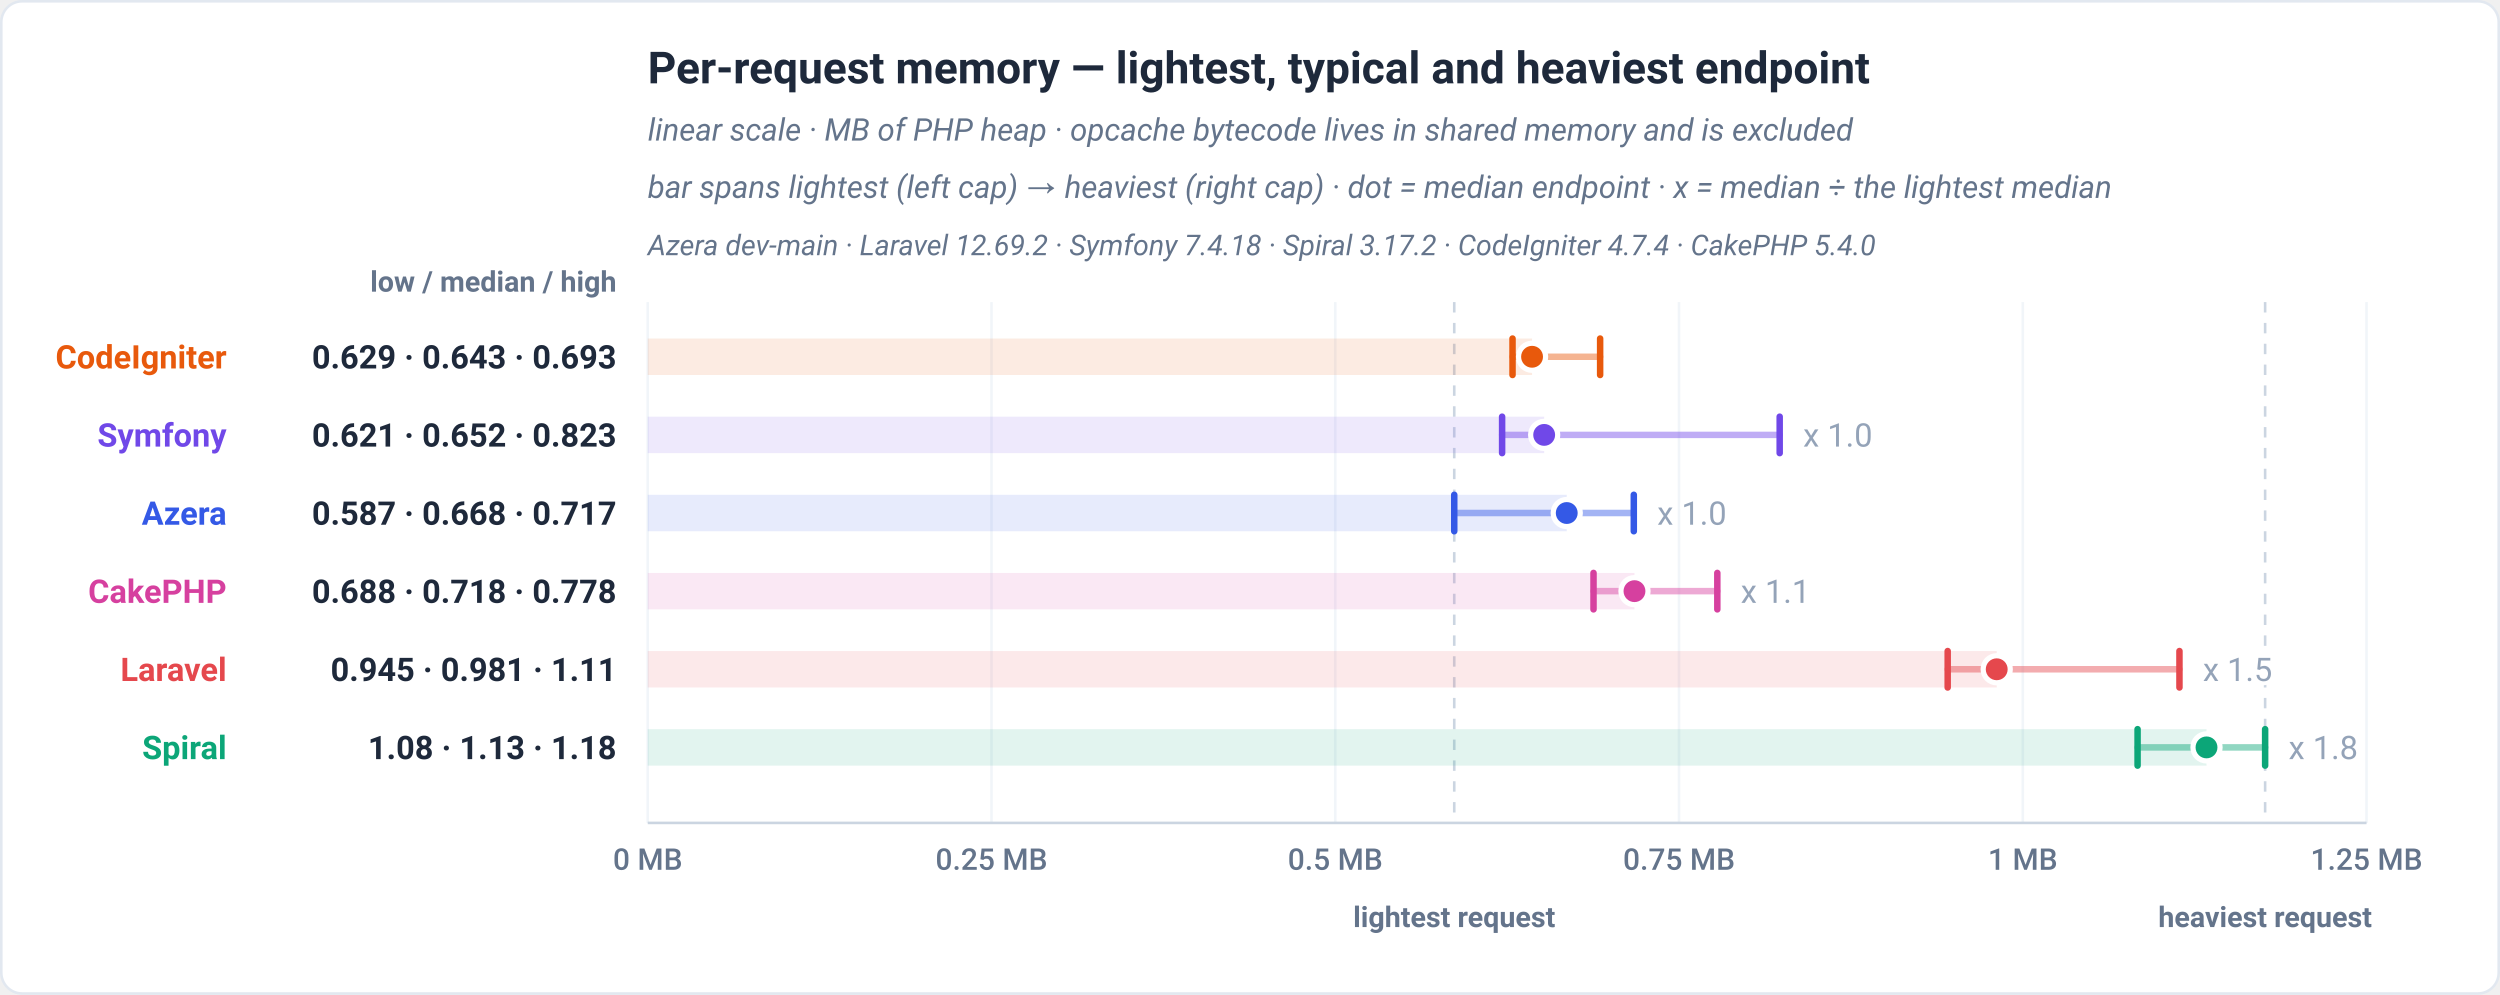
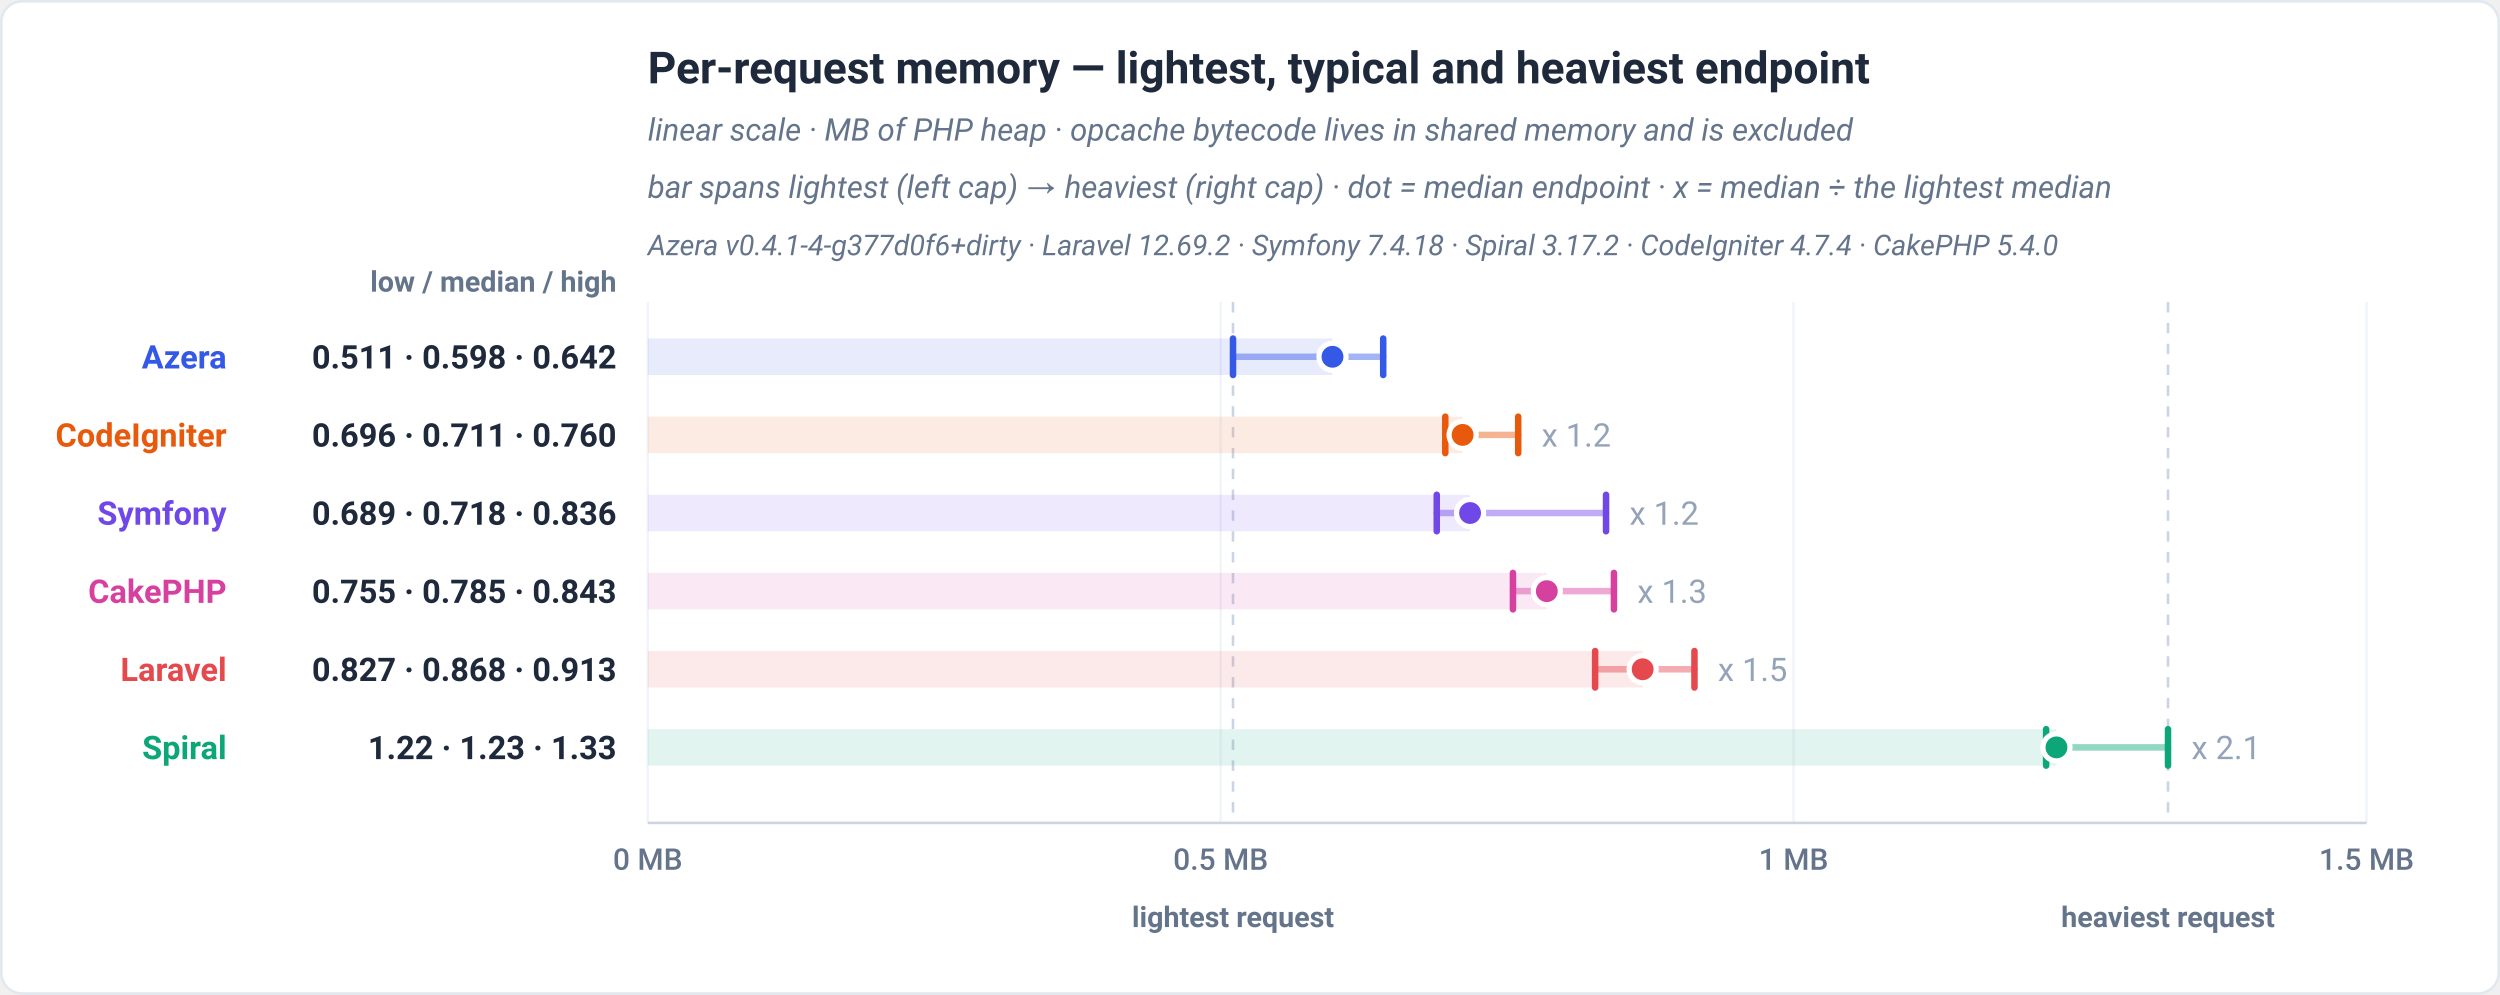
<svg xmlns="http://www.w3.org/2000/svg" viewBox="0 0 960 382" width="960" height="382" role="img" font-family="-apple-system,BlinkMacSystemFont,'Segoe UI',Roboto,Helvetica,Arial,sans-serif">
  <rect x="0.5" y="0.5" width="959" height="381" rx="8" fill="#ffffff" stroke="#e2e8f0" />
  <text x="248.73" y="32" font-family="-apple-system,BlinkMacSystemFont,'Segoe UI',Roboto,Helvetica,Arial,sans-serif" font-size="17" font-weight="700" fill="#1e293b" text-anchor="start">Per-request memory — lightest, typical and heaviest endpoint</text>
  <text x="248.73" y="54" font-family="-apple-system,BlinkMacSystemFont,'Segoe UI',Roboto,Helvetica,Arial,sans-serif" font-size="12" font-weight="400" fill="#64748b" text-anchor="start" font-style="italic">linear scale · MB of PHP heap · opcache bytecode lives in shared memory and is excluded</text>
  <text x="248.73" y="76" font-family="-apple-system,BlinkMacSystemFont,'Segoe UI',Roboto,Helvetica,Arial,sans-serif" font-size="12" font-weight="400" fill="#64748b" text-anchor="start" font-style="italic">bar spans lightest (left cap) → heaviest (right cap) · dot = median endpoint · x = median ÷ the lightest median</text>
-   <text x="248.73" y="98" font-family="-apple-system,BlinkMacSystemFont,'Segoe UI',Roboto,Helvetica,Arial,sans-serif" font-size="11" font-weight="400" fill="#64748b" text-anchor="start" font-style="italic">Azera dev-main · Laravel 12.69.2 · Symfony 7.4.18 · Spiral 3.17.2 · CodeIgniter 4.7.4 · CakePHP 5.4.0</text>
+   <text x="248.73" y="98" font-family="-apple-system,BlinkMacSystemFont,'Segoe UI',Roboto,Helvetica,Arial,sans-serif" font-size="11" font-weight="400" fill="#64748b" text-anchor="start" font-style="italic">Azera v0.4.1-4-g377d0f6+dirty · Laravel 12.69.2 · Symfony 7.4.18 · Spiral 3.17.2 · CodeIgniter 4.7.4 · CakePHP 5.4.0</text>
  <text x="236.73" y="112" font-family="-apple-system,BlinkMacSystemFont,'Segoe UI',Roboto,Helvetica,Arial,sans-serif" font-size="11" font-weight="600" fill="#64748b" text-anchor="end">low / median / high</text>
  <line x1="248.73" y1="116" x2="248.73" y2="316" stroke="#f1f5f9" stroke-width="1" />
  <text x="248.73" y="334" font-family="-apple-system,BlinkMacSystemFont,'Segoe UI',Roboto,Helvetica,Arial,sans-serif" font-size="11.5" font-weight="500" fill="#64748b" text-anchor="middle">0 MB</text>
-   <line x1="380.73" y1="116" x2="380.73" y2="316" stroke="#f1f5f9" stroke-width="1" />
-   <text x="380.73" y="334" font-family="-apple-system,BlinkMacSystemFont,'Segoe UI',Roboto,Helvetica,Arial,sans-serif" font-size="11.5" font-weight="500" fill="#64748b" text-anchor="middle">0.25 MB</text>
-   <line x1="512.74" y1="116" x2="512.74" y2="316" stroke="#f1f5f9" stroke-width="1" />
-   <text x="512.74" y="334" font-family="-apple-system,BlinkMacSystemFont,'Segoe UI',Roboto,Helvetica,Arial,sans-serif" font-size="11.5" font-weight="500" fill="#64748b" text-anchor="middle">0.5 MB</text>
-   <line x1="644.74" y1="116" x2="644.74" y2="316" stroke="#f1f5f9" stroke-width="1" />
-   <text x="644.74" y="334" font-family="-apple-system,BlinkMacSystemFont,'Segoe UI',Roboto,Helvetica,Arial,sans-serif" font-size="11.5" font-weight="500" fill="#64748b" text-anchor="middle">0.75 MB</text>
-   <line x1="776.75" y1="116" x2="776.75" y2="316" stroke="#f1f5f9" stroke-width="1" />
-   <text x="776.75" y="334" font-family="-apple-system,BlinkMacSystemFont,'Segoe UI',Roboto,Helvetica,Arial,sans-serif" font-size="11.5" font-weight="500" fill="#64748b" text-anchor="middle">1 MB</text>
+   <line x1="468.74" y1="116" x2="468.74" y2="316" stroke="#f1f5f9" stroke-width="1" />
+   <text x="468.74" y="334" font-family="-apple-system,BlinkMacSystemFont,'Segoe UI',Roboto,Helvetica,Arial,sans-serif" font-size="11.5" font-weight="500" fill="#64748b" text-anchor="middle">0.5 MB</text>
+   <line x1="688.74" y1="116" x2="688.74" y2="316" stroke="#f1f5f9" stroke-width="1" />
+   <text x="688.74" y="334" font-family="-apple-system,BlinkMacSystemFont,'Segoe UI',Roboto,Helvetica,Arial,sans-serif" font-size="11.5" font-weight="500" fill="#64748b" text-anchor="middle">1 MB</text>
  <line x1="908.75" y1="116" x2="908.75" y2="316" stroke="#f1f5f9" stroke-width="1" />
-   <text x="908.75" y="334" font-family="-apple-system,BlinkMacSystemFont,'Segoe UI',Roboto,Helvetica,Arial,sans-serif" font-size="11.5" font-weight="500" fill="#64748b" text-anchor="middle">1.25 MB</text>
-   <line x1="558.43" y1="116" x2="558.43" y2="316" stroke="#cbd5e1" stroke-width="1" stroke-dasharray="4 4" />
-   <text x="558.43" y="356" font-family="-apple-system,BlinkMacSystemFont,'Segoe UI',Roboto,Helvetica,Arial,sans-serif" font-size="11" font-weight="600" fill="#64748b" text-anchor="middle">lightest request</text>
-   <line x1="869.81" y1="116" x2="869.81" y2="316" stroke="#cbd5e1" stroke-width="1" stroke-dasharray="4 4" />
-   <text x="869.81" y="356" font-family="-apple-system,BlinkMacSystemFont,'Segoe UI',Roboto,Helvetica,Arial,sans-serif" font-size="11" font-weight="600" fill="#64748b" text-anchor="middle">heaviest request</text>
+   <text x="908.75" y="334" font-family="-apple-system,BlinkMacSystemFont,'Segoe UI',Roboto,Helvetica,Arial,sans-serif" font-size="11.5" font-weight="500" fill="#64748b" text-anchor="middle">1.5 MB</text>
+   <line x1="473.47" y1="116" x2="473.47" y2="316" stroke="#cbd5e1" stroke-width="1" stroke-dasharray="4 4" />
+   <text x="473.47" y="356" font-family="-apple-system,BlinkMacSystemFont,'Segoe UI',Roboto,Helvetica,Arial,sans-serif" font-size="11" font-weight="600" fill="#64748b" text-anchor="middle">lightest request</text>
+   <line x1="832.52" y1="116" x2="832.52" y2="316" stroke="#cbd5e1" stroke-width="1" stroke-dasharray="4 4" />
+   <text x="832.52" y="356" font-family="-apple-system,BlinkMacSystemFont,'Segoe UI',Roboto,Helvetica,Arial,sans-serif" font-size="11" font-weight="600" fill="#64748b" text-anchor="middle">heaviest request</text>
  <line x1="248.73" y1="316" x2="908.75" y2="316" stroke="#cbd5e1" stroke-width="1" />
-   <rect x="248.73" y="130" width="339.58" height="14" fill="#e8590c" fill-opacity="0.12" />
-   <line x1="580.81" y1="137" x2="614.45" y2="137" stroke="#e8590c" stroke-width="2.5" stroke-linecap="round" opacity="0.45" />
-   <line x1="580.81" y1="130" x2="580.81" y2="144" stroke="#e8590c" stroke-width="2.5" stroke-linecap="round" />
-   <line x1="614.45" y1="130" x2="614.45" y2="144" stroke="#e8590c" stroke-width="2.5" stroke-linecap="round" />
-   <circle cx="588.31" cy="137" r="5.2" fill="#e8590c" stroke="#ffffff" stroke-width="2" />
-   <text x="87.02" y="141.5" font-family="-apple-system,BlinkMacSystemFont,'Segoe UI',Roboto,Helvetica,Arial,sans-serif" font-size="12.5" font-weight="700" fill="#e8590c" text-anchor="end">CodeIgniter</text>
-   <text x="236.73" y="141.5" font-family="-apple-system,BlinkMacSystemFont,'Segoe UI',Roboto,Helvetica,Arial,sans-serif" font-size="12.5" font-weight="700" fill="#1e293b" text-anchor="end">0.629 · 0.643 · 0.693</text>
-   <rect x="248.73" y="160" width="344.23" height="14" fill="#7048e8" fill-opacity="0.12" />
-   <line x1="576.81" y1="167" x2="683.4" y2="167" stroke="#7048e8" stroke-width="2.5" stroke-linecap="round" opacity="0.45" />
-   <line x1="576.81" y1="160" x2="576.81" y2="174" stroke="#7048e8" stroke-width="2.5" stroke-linecap="round" />
-   <line x1="683.4" y1="160" x2="683.4" y2="174" stroke="#7048e8" stroke-width="2.5" stroke-linecap="round" />
-   <circle cx="592.96" cy="167" r="5.2" fill="#7048e8" stroke="#ffffff" stroke-width="2" />
-   <text x="87.02" y="171.5" font-family="-apple-system,BlinkMacSystemFont,'Segoe UI',Roboto,Helvetica,Arial,sans-serif" font-size="12.5" font-weight="700" fill="#7048e8" text-anchor="end">Symfony</text>
-   <text x="236.73" y="171.5" font-family="-apple-system,BlinkMacSystemFont,'Segoe UI',Roboto,Helvetica,Arial,sans-serif" font-size="12.5" font-weight="700" fill="#1e293b" text-anchor="end">0.621 · 0.652 · 0.823</text>
-   <text x="692.4" y="171.5" font-family="-apple-system,BlinkMacSystemFont,'Segoe UI',Roboto,Helvetica,Arial,sans-serif" font-size="12.5" font-weight="400" fill="#94a3b8" text-anchor="start" stroke="#ffffff" stroke-width="3" paint-order="stroke" stroke-linejoin="round">x 1.0</text>
-   <rect x="248.73" y="190" width="352.9" height="14" fill="#3459e6" fill-opacity="0.12" />
-   <line x1="558.43" y1="197" x2="627.38" y2="197" stroke="#3459e6" stroke-width="2.5" stroke-linecap="round" opacity="0.45" />
-   <line x1="558.43" y1="190" x2="558.43" y2="204" stroke="#3459e6" stroke-width="2.5" stroke-linecap="round" />
-   <line x1="627.38" y1="190" x2="627.38" y2="204" stroke="#3459e6" stroke-width="2.5" stroke-linecap="round" />
-   <circle cx="601.63" cy="197" r="5.2" fill="#3459e6" stroke="#ffffff" stroke-width="2" />
-   <text x="87.02" y="201.5" font-family="-apple-system,BlinkMacSystemFont,'Segoe UI',Roboto,Helvetica,Arial,sans-serif" font-size="12.5" font-weight="700" fill="#3459e6" text-anchor="end">Azera</text>
-   <text x="236.73" y="201.5" font-family="-apple-system,BlinkMacSystemFont,'Segoe UI',Roboto,Helvetica,Arial,sans-serif" font-size="12.5" font-weight="700" fill="#1e293b" text-anchor="end">0.587 · 0.668 · 0.717</text>
-   <text x="636.38" y="201.5" font-family="-apple-system,BlinkMacSystemFont,'Segoe UI',Roboto,Helvetica,Arial,sans-serif" font-size="12.5" font-weight="400" fill="#94a3b8" text-anchor="start" stroke="#ffffff" stroke-width="3" paint-order="stroke" stroke-linejoin="round">x 1.0</text>
-   <rect x="248.73" y="220" width="378.91" height="14" fill="#d6409f" fill-opacity="0.12" />
-   <line x1="611.91" y1="227" x2="659.45" y2="227" stroke="#d6409f" stroke-width="2.5" stroke-linecap="round" opacity="0.45" />
-   <line x1="611.91" y1="220" x2="611.91" y2="234" stroke="#d6409f" stroke-width="2.5" stroke-linecap="round" />
-   <line x1="659.45" y1="220" x2="659.45" y2="234" stroke="#d6409f" stroke-width="2.5" stroke-linecap="round" />
-   <circle cx="627.64" cy="227" r="5.2" fill="#d6409f" stroke="#ffffff" stroke-width="2" />
+   <rect x="248.73" y="130" width="262.95" height="14" fill="#3459e6" fill-opacity="0.12" />
+   <line x1="473.47" y1="137" x2="531.15" y2="137" stroke="#3459e6" stroke-width="2.5" stroke-linecap="round" opacity="0.45" />
+   <line x1="473.47" y1="130" x2="473.47" y2="144" stroke="#3459e6" stroke-width="2.5" stroke-linecap="round" />
+   <line x1="531.15" y1="130" x2="531.15" y2="144" stroke="#3459e6" stroke-width="2.5" stroke-linecap="round" />
+   <circle cx="511.68" cy="137" r="5.2" fill="#3459e6" stroke="#ffffff" stroke-width="2" />
+   <text x="87.02" y="141.5" font-family="-apple-system,BlinkMacSystemFont,'Segoe UI',Roboto,Helvetica,Arial,sans-serif" font-size="12.5" font-weight="700" fill="#3459e6" text-anchor="end">Azera</text>
+   <text x="236.73" y="141.5" font-family="-apple-system,BlinkMacSystemFont,'Segoe UI',Roboto,Helvetica,Arial,sans-serif" font-size="12.5" font-weight="700" fill="#1e293b" text-anchor="end">0.511 · 0.598 · 0.642</text>
+   <rect x="248.73" y="160" width="312.91" height="14" fill="#e8590c" fill-opacity="0.12" />
+   <line x1="554.99" y1="167" x2="582.99" y2="167" stroke="#e8590c" stroke-width="2.5" stroke-linecap="round" opacity="0.45" />
+   <line x1="554.99" y1="160" x2="554.99" y2="174" stroke="#e8590c" stroke-width="2.5" stroke-linecap="round" />
+   <line x1="582.99" y1="160" x2="582.99" y2="174" stroke="#e8590c" stroke-width="2.5" stroke-linecap="round" />
+   <circle cx="561.64" cy="167" r="5.2" fill="#e8590c" stroke="#ffffff" stroke-width="2" />
+   <text x="87.02" y="171.5" font-family="-apple-system,BlinkMacSystemFont,'Segoe UI',Roboto,Helvetica,Arial,sans-serif" font-size="12.5" font-weight="700" fill="#e8590c" text-anchor="end">CodeIgniter</text>
+   <text x="236.73" y="171.5" font-family="-apple-system,BlinkMacSystemFont,'Segoe UI',Roboto,Helvetica,Arial,sans-serif" font-size="12.5" font-weight="700" fill="#1e293b" text-anchor="end">0.696 · 0.711 · 0.760</text>
+   <text x="591.99" y="171.5" font-family="-apple-system,BlinkMacSystemFont,'Segoe UI',Roboto,Helvetica,Arial,sans-serif" font-size="12.5" font-weight="400" fill="#94a3b8" text-anchor="start" stroke="#ffffff" stroke-width="3" paint-order="stroke" stroke-linejoin="round">x 1.2</text>
+   <rect x="248.73" y="190" width="315.78" height="14" fill="#7048e8" fill-opacity="0.12" />
+   <line x1="551.71" y1="197" x2="616.72" y2="197" stroke="#7048e8" stroke-width="2.5" stroke-linecap="round" opacity="0.45" />
+   <line x1="551.71" y1="190" x2="551.71" y2="204" stroke="#7048e8" stroke-width="2.5" stroke-linecap="round" />
+   <line x1="616.72" y1="190" x2="616.72" y2="204" stroke="#7048e8" stroke-width="2.5" stroke-linecap="round" />
+   <circle cx="564.51" cy="197" r="5.2" fill="#7048e8" stroke="#ffffff" stroke-width="2" />
+   <text x="87.02" y="201.5" font-family="-apple-system,BlinkMacSystemFont,'Segoe UI',Roboto,Helvetica,Arial,sans-serif" font-size="12.5" font-weight="700" fill="#7048e8" text-anchor="end">Symfony</text>
+   <text x="236.73" y="201.5" font-family="-apple-system,BlinkMacSystemFont,'Segoe UI',Roboto,Helvetica,Arial,sans-serif" font-size="12.5" font-weight="700" fill="#1e293b" text-anchor="end">0.689 · 0.718 · 0.836</text>
+   <text x="625.72" y="201.5" font-family="-apple-system,BlinkMacSystemFont,'Segoe UI',Roboto,Helvetica,Arial,sans-serif" font-size="12.5" font-weight="400" fill="#94a3b8" text-anchor="start" stroke="#ffffff" stroke-width="3" paint-order="stroke" stroke-linejoin="round">x 1.2</text>
+   <rect x="248.73" y="220" width="345.25" height="14" fill="#d6409f" fill-opacity="0.12" />
+   <line x1="580.97" y1="227" x2="619.75" y2="227" stroke="#d6409f" stroke-width="2.5" stroke-linecap="round" opacity="0.45" />
+   <line x1="580.97" y1="220" x2="580.97" y2="234" stroke="#d6409f" stroke-width="2.5" stroke-linecap="round" />
+   <line x1="619.75" y1="220" x2="619.75" y2="234" stroke="#d6409f" stroke-width="2.5" stroke-linecap="round" />
+   <circle cx="593.98" cy="227" r="5.2" fill="#d6409f" stroke="#ffffff" stroke-width="2" />
  <text x="87.02" y="231.5" font-family="-apple-system,BlinkMacSystemFont,'Segoe UI',Roboto,Helvetica,Arial,sans-serif" font-size="12.5" font-weight="700" fill="#d6409f" text-anchor="end">CakePHP</text>
-   <text x="236.73" y="231.5" font-family="-apple-system,BlinkMacSystemFont,'Segoe UI',Roboto,Helvetica,Arial,sans-serif" font-size="12.5" font-weight="700" fill="#1e293b" text-anchor="end">0.688 · 0.718 · 0.778</text>
-   <text x="668.45" y="231.5" font-family="-apple-system,BlinkMacSystemFont,'Segoe UI',Roboto,Helvetica,Arial,sans-serif" font-size="12.5" font-weight="400" fill="#94a3b8" text-anchor="start" stroke="#ffffff" stroke-width="3" paint-order="stroke" stroke-linejoin="round">x 1.1</text>
-   <rect x="248.73" y="250" width="518.01" height="14" fill="#e5484d" fill-opacity="0.12" />
-   <line x1="747.91" y1="257" x2="836.91" y2="257" stroke="#e5484d" stroke-width="2.5" stroke-linecap="round" opacity="0.45" />
-   <line x1="747.91" y1="250" x2="747.91" y2="264" stroke="#e5484d" stroke-width="2.5" stroke-linecap="round" />
-   <line x1="836.91" y1="250" x2="836.91" y2="264" stroke="#e5484d" stroke-width="2.5" stroke-linecap="round" />
-   <circle cx="766.74" cy="257" r="5.2" fill="#e5484d" stroke="#ffffff" stroke-width="2" />
+   <text x="236.73" y="231.5" font-family="-apple-system,BlinkMacSystemFont,'Segoe UI',Roboto,Helvetica,Arial,sans-serif" font-size="12.5" font-weight="700" fill="#1e293b" text-anchor="end">0.755 · 0.785 · 0.843</text>
+   <text x="628.75" y="231.5" font-family="-apple-system,BlinkMacSystemFont,'Segoe UI',Roboto,Helvetica,Arial,sans-serif" font-size="12.5" font-weight="400" fill="#94a3b8" text-anchor="start" stroke="#ffffff" stroke-width="3" paint-order="stroke" stroke-linejoin="round">x 1.3</text>
+   <rect x="248.73" y="250" width="382.05" height="14" fill="#e5484d" fill-opacity="0.12" />
+   <line x1="612.53" y1="257" x2="650.67" y2="257" stroke="#e5484d" stroke-width="2.5" stroke-linecap="round" opacity="0.45" />
+   <line x1="612.53" y1="250" x2="612.53" y2="264" stroke="#e5484d" stroke-width="2.5" stroke-linecap="round" />
+   <line x1="650.67" y1="250" x2="650.67" y2="264" stroke="#e5484d" stroke-width="2.5" stroke-linecap="round" />
+   <circle cx="630.78" cy="257" r="5.2" fill="#e5484d" stroke="#ffffff" stroke-width="2" />
  <text x="87.02" y="261.5" font-family="-apple-system,BlinkMacSystemFont,'Segoe UI',Roboto,Helvetica,Arial,sans-serif" font-size="12.5" font-weight="700" fill="#e5484d" text-anchor="end">Laravel</text>
-   <text x="236.73" y="261.5" font-family="-apple-system,BlinkMacSystemFont,'Segoe UI',Roboto,Helvetica,Arial,sans-serif" font-size="12.5" font-weight="700" fill="#1e293b" text-anchor="end">0.945 · 0.981 · 1.11</text>
-   <text x="845.91" y="261.5" font-family="-apple-system,BlinkMacSystemFont,'Segoe UI',Roboto,Helvetica,Arial,sans-serif" font-size="12.5" font-weight="400" fill="#94a3b8" text-anchor="start" stroke="#ffffff" stroke-width="3" paint-order="stroke" stroke-linejoin="round">x 1.5</text>
-   <rect x="248.73" y="280" width="598.57" height="14" fill="#0ca678" fill-opacity="0.12" />
-   <line x1="820.83" y1="287" x2="869.81" y2="287" stroke="#0ca678" stroke-width="2.5" stroke-linecap="round" opacity="0.45" />
-   <line x1="820.83" y1="280" x2="820.83" y2="294" stroke="#0ca678" stroke-width="2.5" stroke-linecap="round" />
-   <line x1="869.81" y1="280" x2="869.81" y2="294" stroke="#0ca678" stroke-width="2.5" stroke-linecap="round" />
-   <circle cx="847.3" cy="287" r="5.2" fill="#0ca678" stroke="#ffffff" stroke-width="2" />
+   <text x="236.73" y="261.5" font-family="-apple-system,BlinkMacSystemFont,'Segoe UI',Roboto,Helvetica,Arial,sans-serif" font-size="12.5" font-weight="700" fill="#1e293b" text-anchor="end">0.827 · 0.868 · 0.913</text>
+   <text x="659.67" y="261.5" font-family="-apple-system,BlinkMacSystemFont,'Segoe UI',Roboto,Helvetica,Arial,sans-serif" font-size="12.5" font-weight="400" fill="#94a3b8" text-anchor="start" stroke="#ffffff" stroke-width="3" paint-order="stroke" stroke-linejoin="round">x 1.5</text>
+   <rect x="248.73" y="280" width="540.95" height="14" fill="#0ca678" fill-opacity="0.12" />
+   <line x1="785.71" y1="287" x2="832.52" y2="287" stroke="#0ca678" stroke-width="2.5" stroke-linecap="round" opacity="0.45" />
+   <line x1="785.71" y1="280" x2="785.71" y2="294" stroke="#0ca678" stroke-width="2.5" stroke-linecap="round" />
+   <line x1="832.52" y1="280" x2="832.52" y2="294" stroke="#0ca678" stroke-width="2.5" stroke-linecap="round" />
+   <circle cx="789.68" cy="287" r="5.2" fill="#0ca678" stroke="#ffffff" stroke-width="2" />
  <text x="87.02" y="291.5" font-family="-apple-system,BlinkMacSystemFont,'Segoe UI',Roboto,Helvetica,Arial,sans-serif" font-size="12.5" font-weight="700" fill="#0ca678" text-anchor="end">Spiral</text>
-   <text x="236.73" y="291.5" font-family="-apple-system,BlinkMacSystemFont,'Segoe UI',Roboto,Helvetica,Arial,sans-serif" font-size="12.5" font-weight="700" fill="#1e293b" text-anchor="end">1.08 · 1.13 · 1.18</text>
-   <text x="878.81" y="291.5" font-family="-apple-system,BlinkMacSystemFont,'Segoe UI',Roboto,Helvetica,Arial,sans-serif" font-size="12.5" font-weight="400" fill="#94a3b8" text-anchor="start" stroke="#ffffff" stroke-width="3" paint-order="stroke" stroke-linejoin="round">x 1.8</text>
+   <text x="236.73" y="291.5" font-family="-apple-system,BlinkMacSystemFont,'Segoe UI',Roboto,Helvetica,Arial,sans-serif" font-size="12.5" font-weight="700" fill="#1e293b" text-anchor="end">1.22 · 1.23 · 1.33</text>
+   <text x="841.52" y="291.5" font-family="-apple-system,BlinkMacSystemFont,'Segoe UI',Roboto,Helvetica,Arial,sans-serif" font-size="12.5" font-weight="400" fill="#94a3b8" text-anchor="start" stroke="#ffffff" stroke-width="3" paint-order="stroke" stroke-linejoin="round">x 2.1</text>
</svg>
